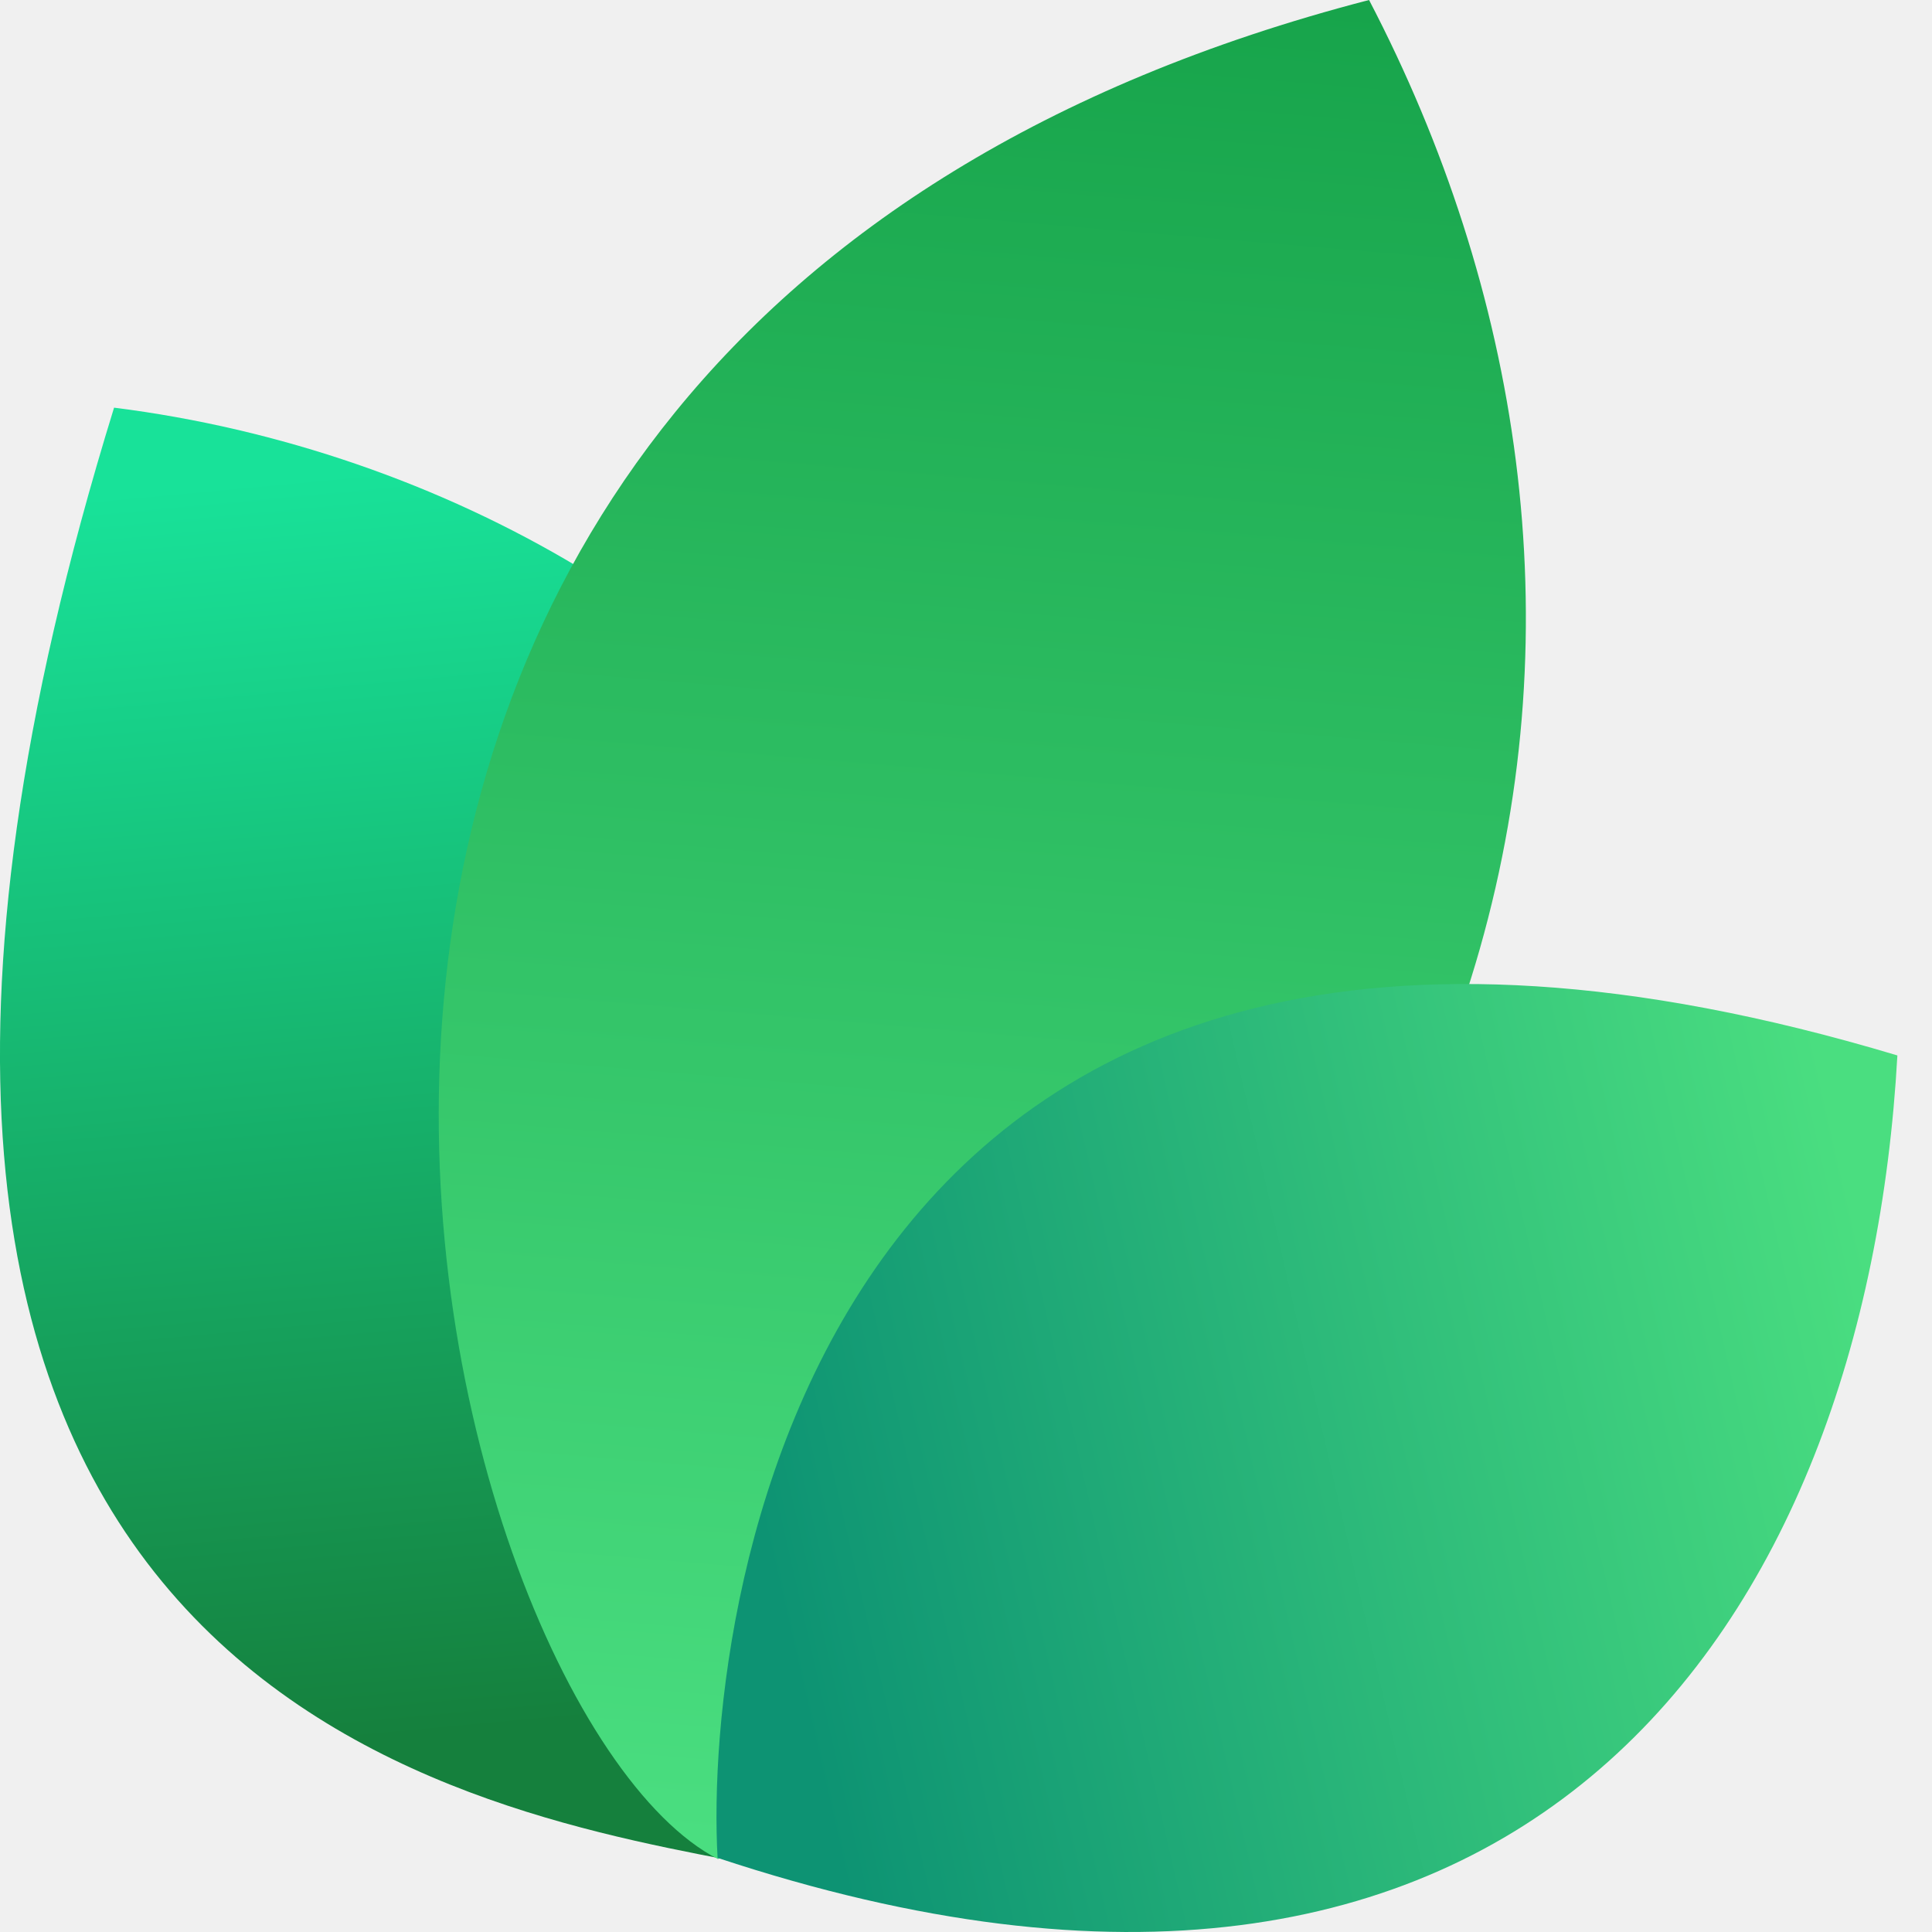
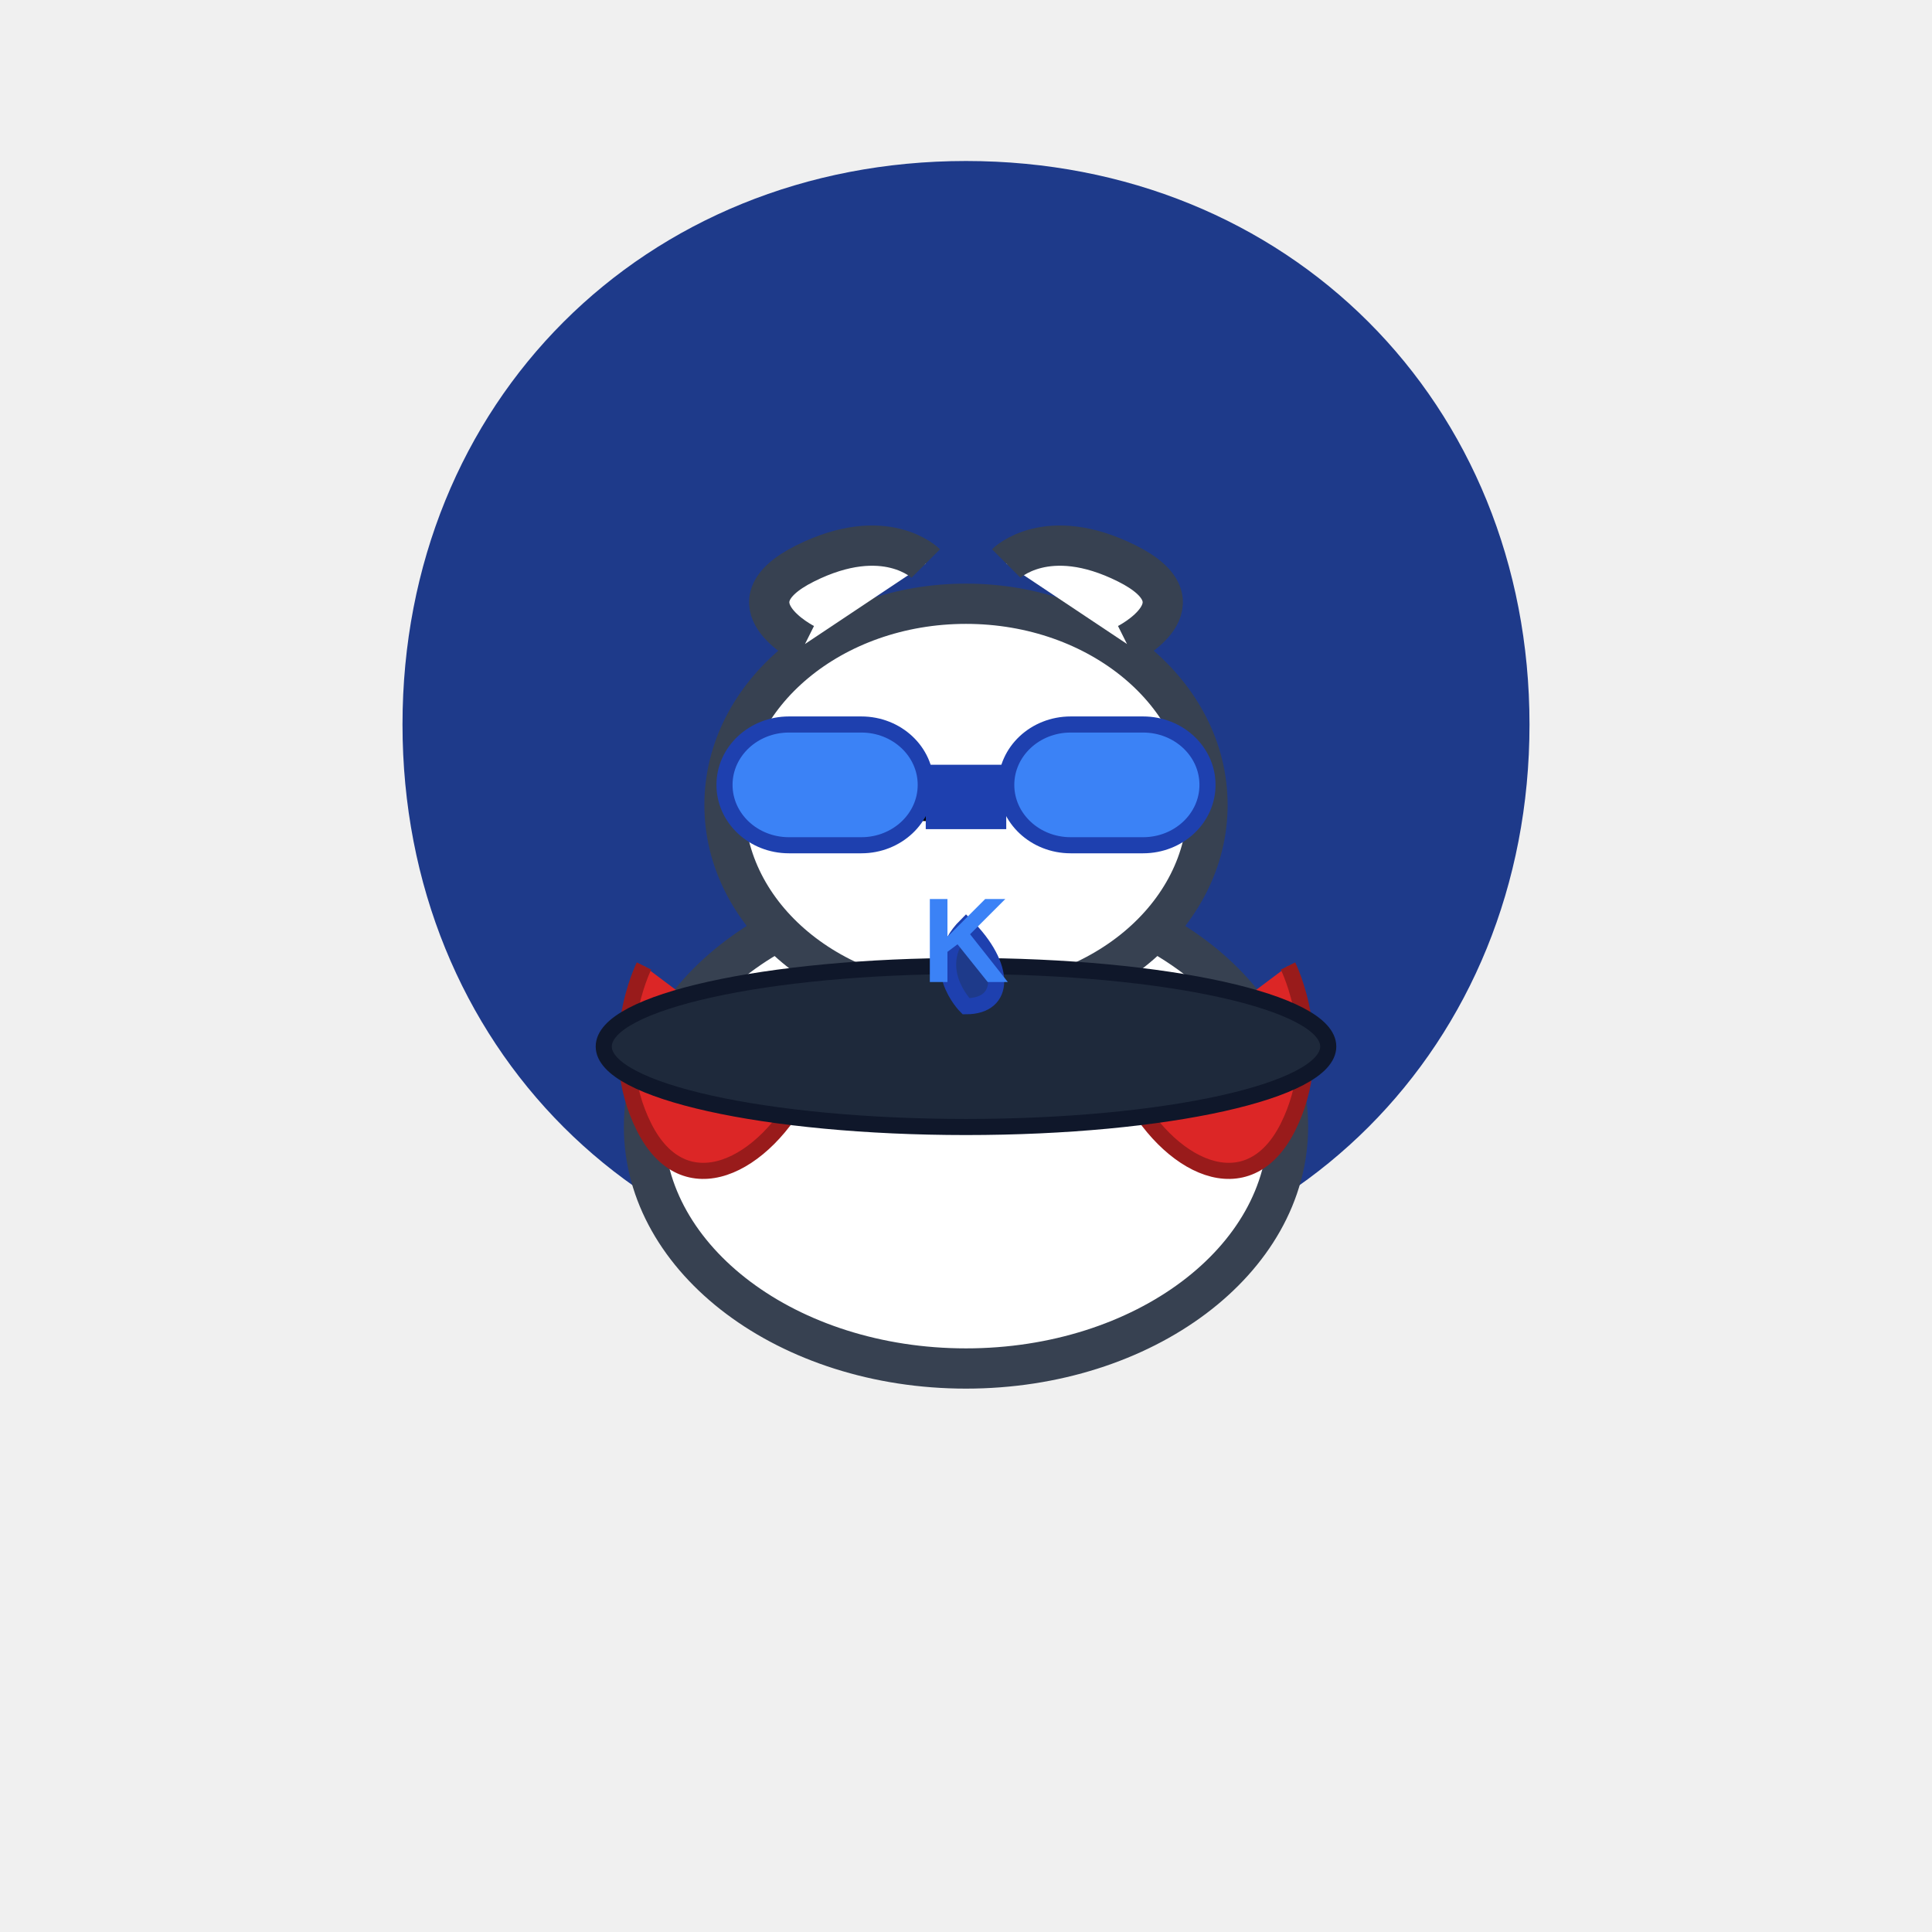
<svg xmlns="http://www.w3.org/2000/svg" width="24" height="24" viewBox="0 0 24 24" fill="none">
-   <path d="M9.061 23.108C5.268 22.377 -3.391 20.627 1.417 5.064C9.634 6.099 16.973 14.064 9.061 23.108Z" fill="url(#paint0_linear_17557_2021)" />
-   <path d="M8.919 23.094C5.276 21.222 0.784 4.209 17.007 0C20.757 7.193 19.621 16.545 8.919 23.094Z" fill="url(#paint1_linear_17557_2021)" />
-   <path d="M8.914 23.079C8.735 19.882 10.159 9.085 23.57 13.111C23.181 20.123 18.984 26.418 8.914 23.079Z" fill="url(#paint2_linear_17557_2021)" />
-   <defs>
-     <linearGradient id="paint0_linear_17557_2021" x1="3.776" y1="5.916" x2="5.232" y2="21.559" gradientUnits="userSpaceOnUse">
-       <stop stop-color="#18E299" />
-       <stop offset="1" stop-color="#15803D" />
-     </linearGradient>
-     <linearGradient id="paint1_linear_17557_2021" x1="12.171" y1="-0.718" x2="10.19" y2="22.983" gradientUnits="userSpaceOnUse">
-       <stop stop-color="#16A34A" />
-       <stop offset="1" stop-color="#4ADE80" />
-     </linearGradient>
-     <linearGradient id="paint2_linear_17557_2021" x1="23.133" y1="15.353" x2="9.338" y2="18.52" gradientUnits="userSpaceOnUse">
-       <stop stop-color="#4ADE80" />
-       <stop offset="1" stop-color="#0D9373" />
-     </linearGradient>
-   </defs>
+   <path d="M12 2C8 2 5 5 5 9C5 13 8 16 12 16C16 16 19 13 19 9C19 5 16 2 12 2Z" fill="#1E3A8A" />
+   <ellipse cx="12" cy="14" rx="4" ry="3" fill="white" stroke="#374151" stroke-width="0.5" />
+   <ellipse cx="12" cy="10" rx="3" ry="2.5" fill="white" stroke="#374151" stroke-width="0.5" />
+   <path d="M10 8C10 8 9 7.5 10 7C11 6.5 11.5 7 11.5 7" fill="white" stroke="#374151" stroke-width="0.5" />
+   <path d="M14 8C14 8 15 7.5 14 7C13 6.5 12.5 7 12.5 7" fill="white" stroke="#374151" stroke-width="0.5" />
+   <ellipse cx="11.5" cy="10" rx="0.3" ry="0.2" fill="black" />
+   <rect x="9" y="9" width="2.5" height="1.5" rx="0.8" fill="#3B82F6" stroke="#1E40AF" stroke-width="0.2" />
+   <rect x="12.5" y="9" width="2.5" height="1.5" rx="0.8" fill="#3B82F6" stroke="#1E40AF" stroke-width="0.2" />
+   <rect x="11.5" y="9.5" width="1" height="0.8" fill="#1E40AF" />
+   <path d="M8 12C8 12 7.5 13 8 14C8.5 15 9.5 14.5 10 13.5" fill="#DC2626" stroke="#991B1B" stroke-width="0.2" />
+   <path d="M16 12C16 12 16.5 13 16 14C15.5 15 14.5 14.5 14 13.5" fill="#DC2626" stroke="#991B1B" stroke-width="0.2" />
+   <ellipse cx="12" cy="13" rx="4.5" ry="1" fill="#1E293B" stroke="#0F172A" stroke-width="0.2" />
+   <path d="M12 12.5C12 12.5 11.5 12 12 11.5C12.5 12 12.5 12.5 12 12.5Z" fill="#1E3A8A" stroke="#1E40AF" stroke-width="0.2" />
+   <text x="12" y="12.2" text-anchor="middle" fill="#3B82F6" font-family="Arial, sans-serif" font-size="1.5" font-weight="bold">K</text>
</svg>
